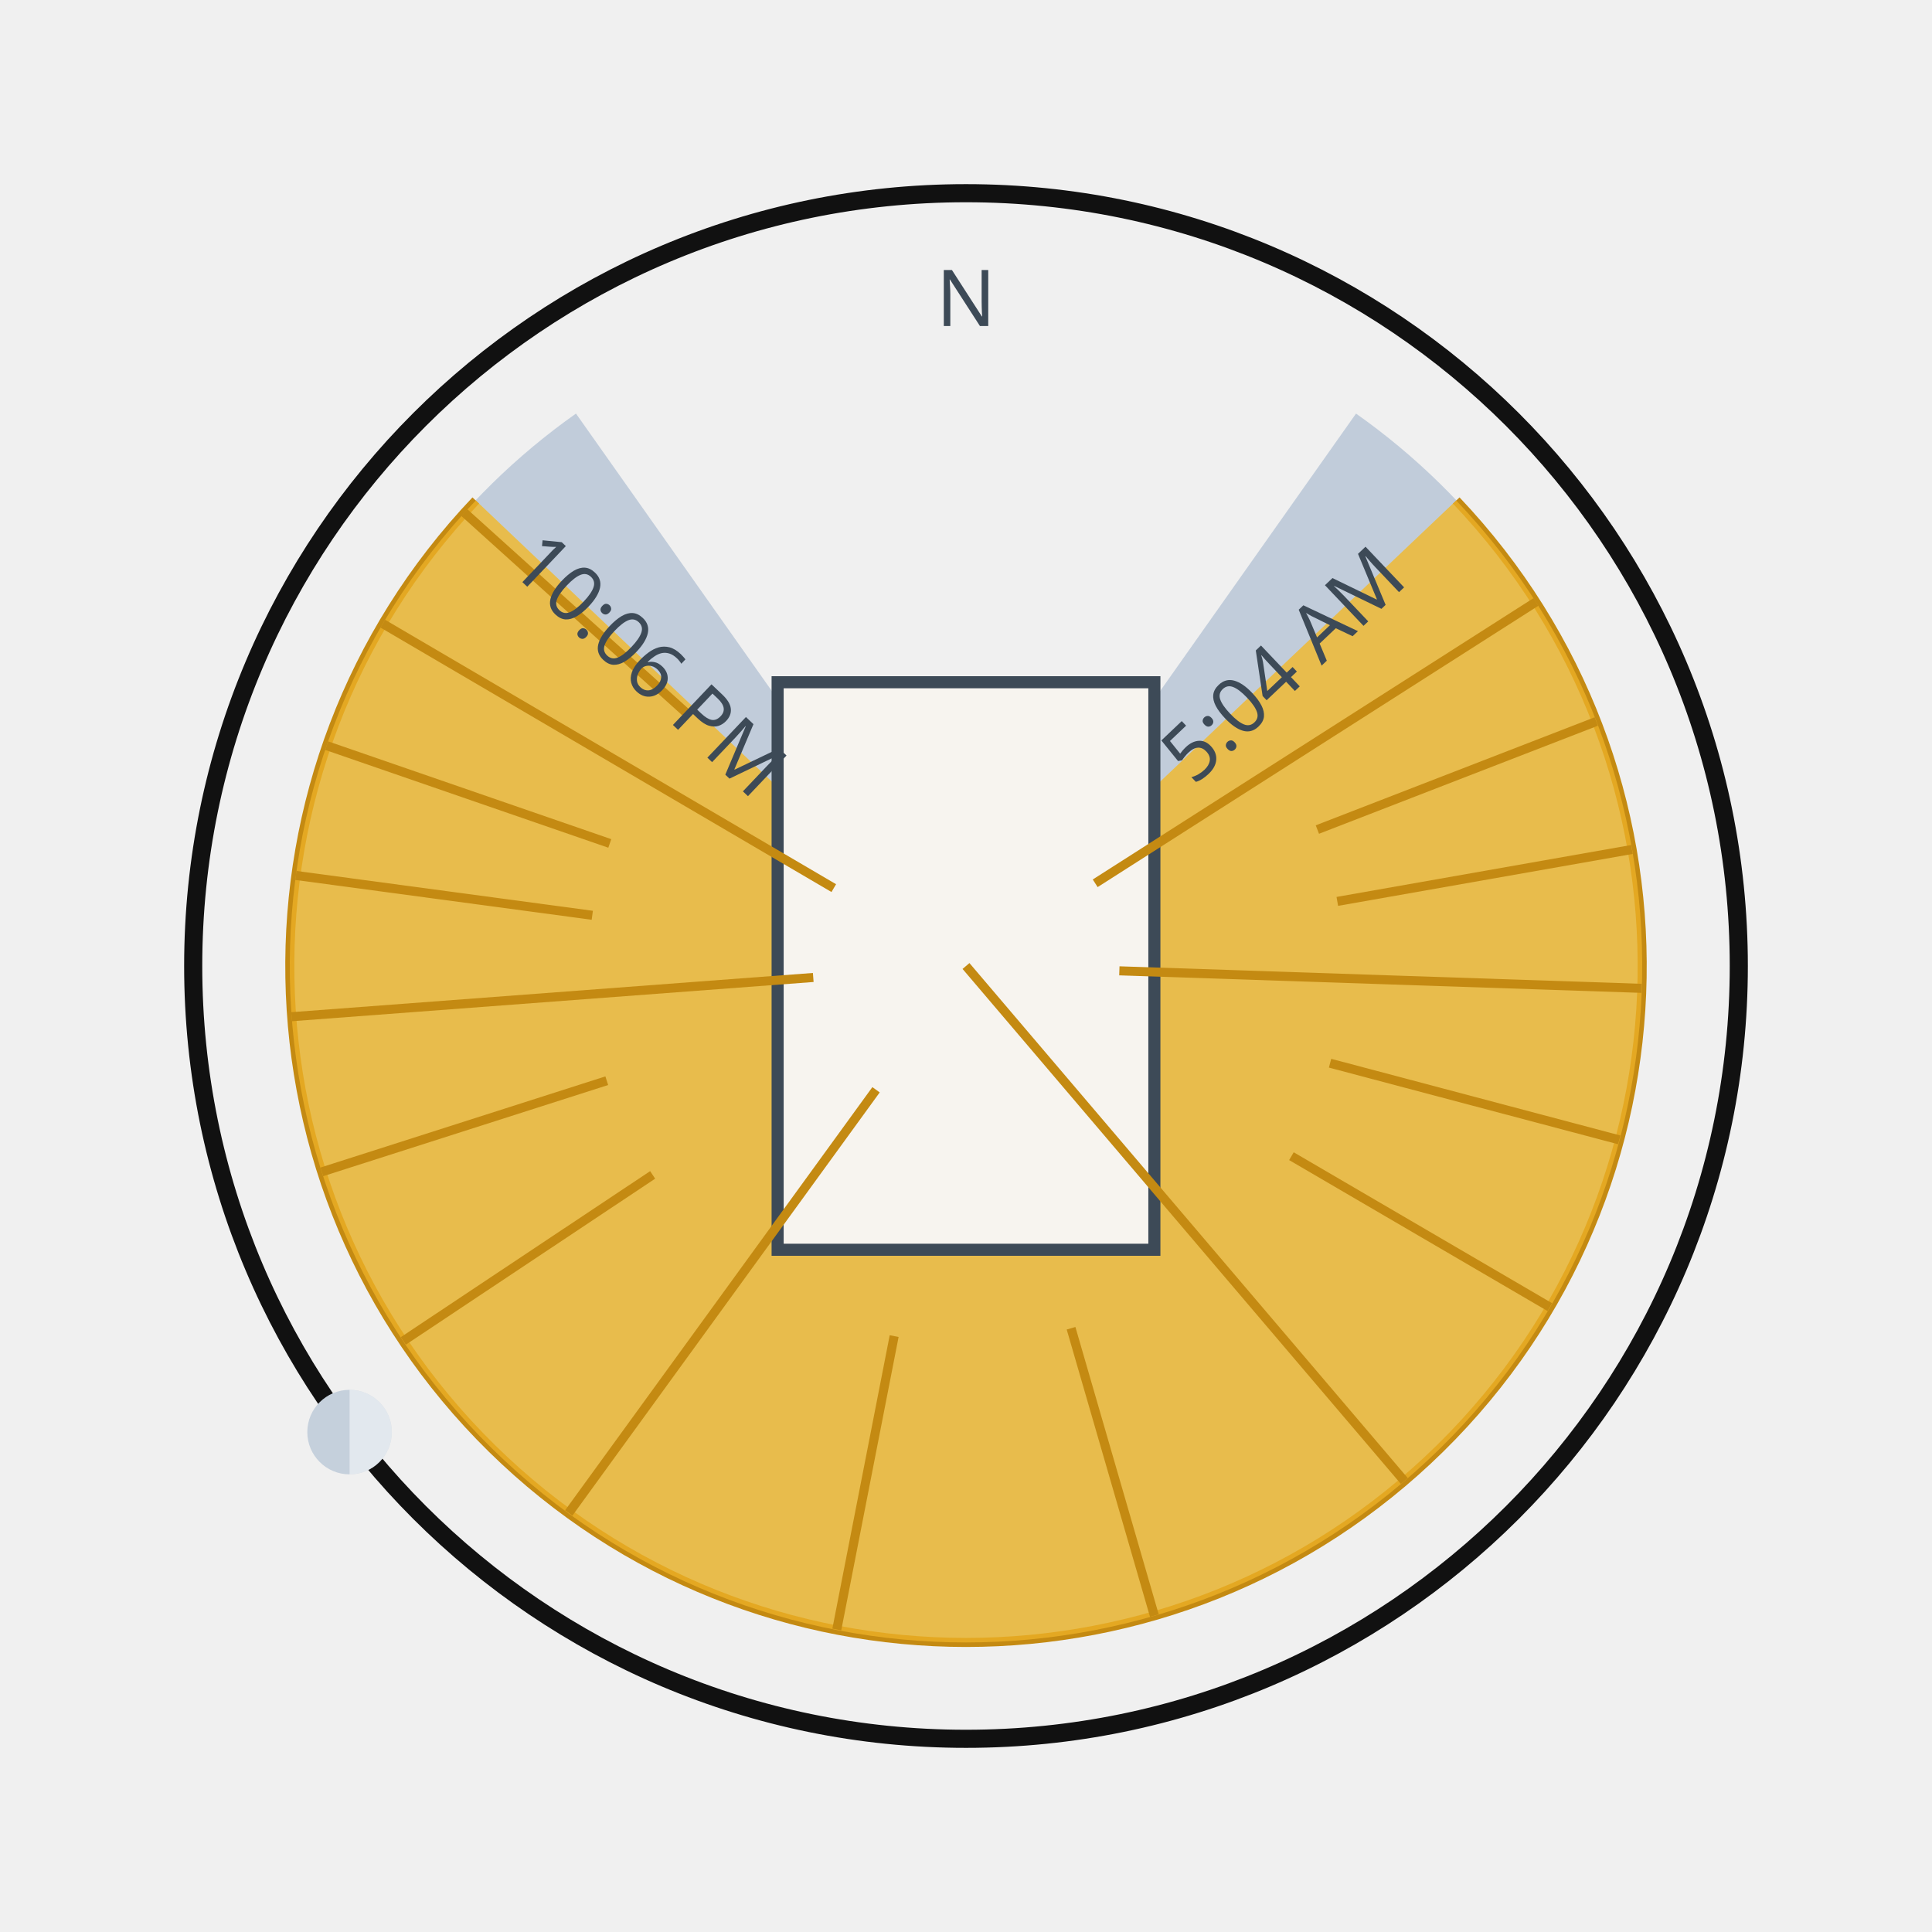
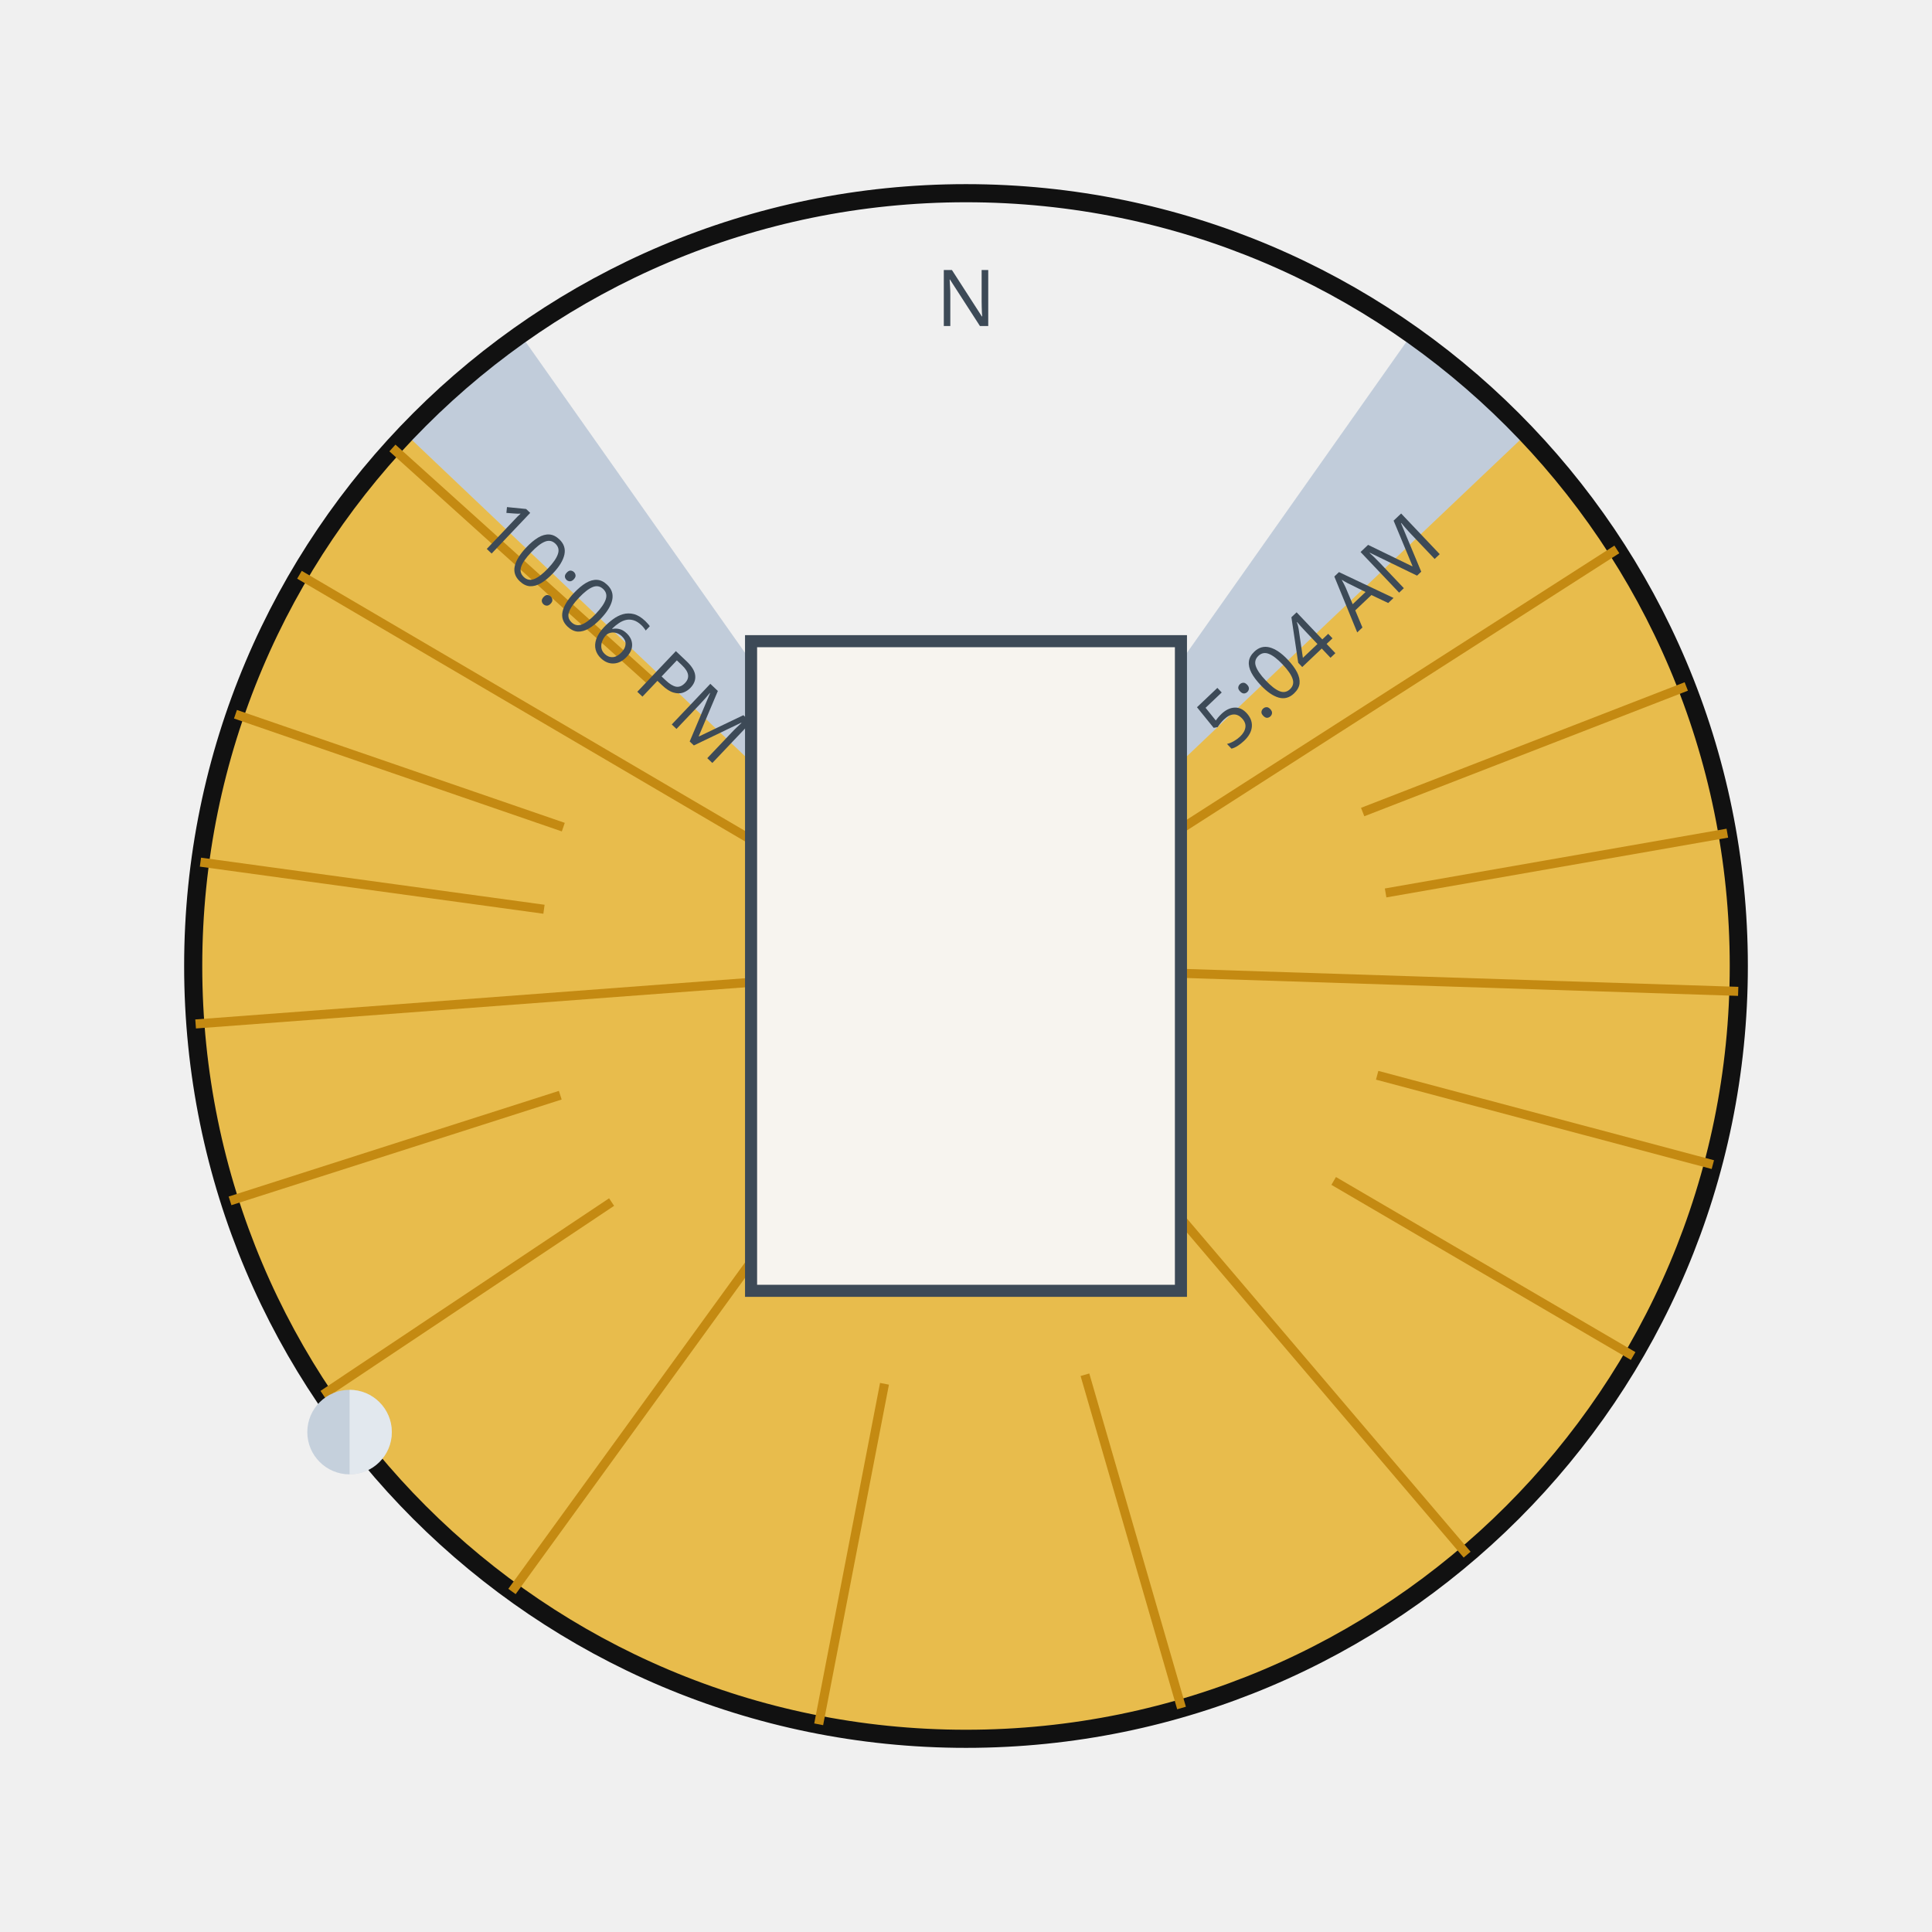
<svg xmlns="http://www.w3.org/2000/svg" width="320" height="320" viewBox="0 0 320 320" font-family="sans-serif" font-size="13">
-   <path id="twilight" d="M 160.0 160.0 L 224.6 68.5 A 112.0 112.0 0 1 1 95.4 68.5 Z" fill="#9aafc9" fill-opacity="0.55" />
-   <path id="pale" d="M 160.0 160.0 L 241.2 82.9 A 112.0 112.0 0 1 1 78.8 82.9 Z" fill="#f6d84a" fill-opacity="0.35" />
-   <path id="rim" d="M 241.2 82.9 A 112.0 112.0 0 1 1 78.8 82.9" fill="none" stroke="#c48a12" stroke-width="1.5" />
+   <path id="twilight" d="M 160.0 160.0 L 233.8 55.4 A 128.0 128.0 0 1 1 86.2 55.4 Z" fill="#9aafc9" fill-opacity="0.55" />
+   <path id="pale" d="M 160.0 160.0 L 252.8 71.9 A 128.0 128.0 0 1 1 67.2 71.9 Z" fill="#f6d84a" fill-opacity="0.35" />
+   <path id="rim" d="M 252.8 71.9 A 128.0 128.0 0 1 1 67.2 71.9" fill="none" stroke="#c48a12" stroke-width="1.5" />
+   <path id="strong" d="M 160.0 160.0 L 252.8 71.9 A 128.0 128.0 0 1 1 67.2 71.9 Z" fill="#f0b429" fill-opacity="0.72" />
  <circle id="ring" cx="160.0" cy="160.0" r="128.0" fill="none" stroke="#111111" stroke-width="3" />
-   <path id="strong" d="M 160.0 160.0 L 241.2 82.9 A 112.0 112.0 0 1 1 78.8 82.9 Z" fill="#f0b429" fill-opacity="0.72" />
-   <polygon id="house" points="128.8,207.0 128.8,113.0 191.2,113.0 191.2,207.0" fill="#f7f4ef" stroke="#3d4a57" stroke-width="2" />
  <g id="hours">
-     <line x1="181.4" y1="146.3" x2="254.4" y2="99.7" stroke="#c48a12" stroke-width="1.5" />
-     <line x1="218.2" y1="137.4" x2="264.4" y2="119.5" stroke="#c48a12" stroke-width="1.5" />
-     <line x1="221.5" y1="149.3" x2="270.3" y2="140.7" stroke="#c48a12" stroke-width="1.5" />
-     <line x1="185.4" y1="160.8" x2="271.9" y2="163.7" stroke="#c48a12" stroke-width="1.5" />
-     <line x1="220.3" y1="176.1" x2="268.2" y2="188.8" stroke="#c48a12" stroke-width="1.5" />
-     <line x1="213.9" y1="191.5" x2="256.7" y2="216.5" stroke="#c48a12" stroke-width="1.5" />
-     <line x1="160.0" y1="160.0" x2="232.6" y2="245.3" stroke="#c48a12" stroke-width="1.5" />
-     <line x1="177.4" y1="220.0" x2="191.2" y2="267.6" stroke="#c48a12" stroke-width="1.5" />
-     <line x1="148.1" y1="221.3" x2="138.6" y2="269.9" stroke="#c48a12" stroke-width="1.5" />
-     <line x1="145.1" y1="180.5" x2="94.2" y2="250.6" stroke="#c48a12" stroke-width="1.5" />
-     <line x1="108.1" y1="194.6" x2="66.8" y2="222.1" stroke="#c48a12" stroke-width="1.5" />
-     <line x1="100.5" y1="179.0" x2="53.3" y2="194.1" stroke="#c48a12" stroke-width="1.5" />
-     <line x1="134.7" y1="161.9" x2="48.3" y2="168.4" stroke="#c48a12" stroke-width="1.5" />
-     <line x1="98.1" y1="151.6" x2="49.0" y2="145.0" stroke="#c48a12" stroke-width="1.5" />
-     <line x1="101.0" y1="139.7" x2="54.1" y2="123.5" stroke="#c48a12" stroke-width="1.5" />
-     <line x1="138.1" y1="147.1" x2="63.4" y2="103.3" stroke="#c48a12" stroke-width="1.5" />
-     <line x1="113.7" y1="118.1" x2="76.9" y2="84.9" stroke="#c48a12" stroke-width="1.5" />
+     <line x1="184.5" y1="144.4" x2="267.8" y2="91.0" stroke="#c48a12" stroke-width="1.5" />
+     <line x1="225.7" y1="134.5" x2="279.3" y2="113.7" stroke="#c48a12" stroke-width="1.5" />
+     <line x1="229.5" y1="147.9" x2="286.1" y2="138.0" stroke="#c48a12" stroke-width="1.5" />
+     <line x1="189.0" y1="161.0" x2="287.9" y2="164.2" stroke="#c48a12" stroke-width="1.5" />
+     <line x1="228.1" y1="178.1" x2="283.7" y2="192.9" stroke="#c48a12" stroke-width="1.5" />
+     <line x1="220.9" y1="195.6" x2="270.5" y2="224.6" stroke="#c48a12" stroke-width="1.5" />
+     <line x1="160.0" y1="160.0" x2="243.0" y2="257.5" stroke="#c48a12" stroke-width="1.5" />
+     <line x1="179.7" y1="227.7" x2="195.7" y2="282.9" stroke="#c48a12" stroke-width="1.5" />
+     <line x1="146.5" y1="229.2" x2="135.6" y2="285.6" stroke="#c48a12" stroke-width="1.5" />
+     <line x1="142.9" y1="183.5" x2="84.8" y2="263.6" stroke="#c48a12" stroke-width="1.5" />
+     <line x1="101.3" y1="199.1" x2="53.5" y2="231.0" stroke="#c48a12" stroke-width="1.5" />
+     <line x1="92.8" y1="181.4" x2="38.1" y2="198.9" stroke="#c48a12" stroke-width="1.5" />
+     <line x1="131.1" y1="162.2" x2="32.4" y2="169.6" stroke="#c48a12" stroke-width="1.5" />
+     <line x1="90.1" y1="150.6" x2="33.2" y2="142.8" stroke="#c48a12" stroke-width="1.5" />
+     <line x1="93.3" y1="137.0" x2="39.0" y2="118.3" stroke="#c48a12" stroke-width="1.5" />
+     <line x1="135.0" y1="145.3" x2="49.6" y2="95.2" stroke="#c48a12" stroke-width="1.5" />
+     <line x1="107.7" y1="112.7" x2="65.0" y2="74.2" stroke="#c48a12" stroke-width="1.5" />
  </g>
+   <polygon id="house" points="124.4,213.8 124.4,106.2 195.6,106.2 195.6,213.8" fill="#f7f4ef" stroke="#3d4a57" stroke-width="2" />
  <g id="moon">
    <circle cx="57.9" cy="237.2" r="7.0" fill="#c5d0dc" />
    <path d="M 57.9 230.2 A 7.0 7.0 0 0 1 57.9 244.2 Z" fill="#ffffff" fill-opacity="0.5" />
  </g>
-   <text id="sunrise" x="212.5" y="110.1" text-anchor="middle" dominant-baseline="middle" fill="#3d4a57" transform="rotate(-43.5 212.5 110.1)">5:04 AM</text>
-   <text id="sunset" x="107.5" y="110.1" text-anchor="middle" dominant-baseline="middle" fill="#3d4a57" transform="rotate(403.5 107.5 110.1)">10:06 PM</text>
+   <text id="sunrise" x="218.4" y="104.6" text-anchor="middle" dominant-baseline="middle" fill="#3d4a57" transform="rotate(-43.5 218.4 104.6)">5:04 AM</text>
+   <text id="sunset" x="101.6" y="104.6" text-anchor="middle" dominant-baseline="middle" fill="#3d4a57" transform="rotate(403.5 101.6 104.6)">10:06 PM</text>
  <text id="north" x="160.0" y="54.0" text-anchor="middle" fill="#3d4a57">N</text>
</svg>
